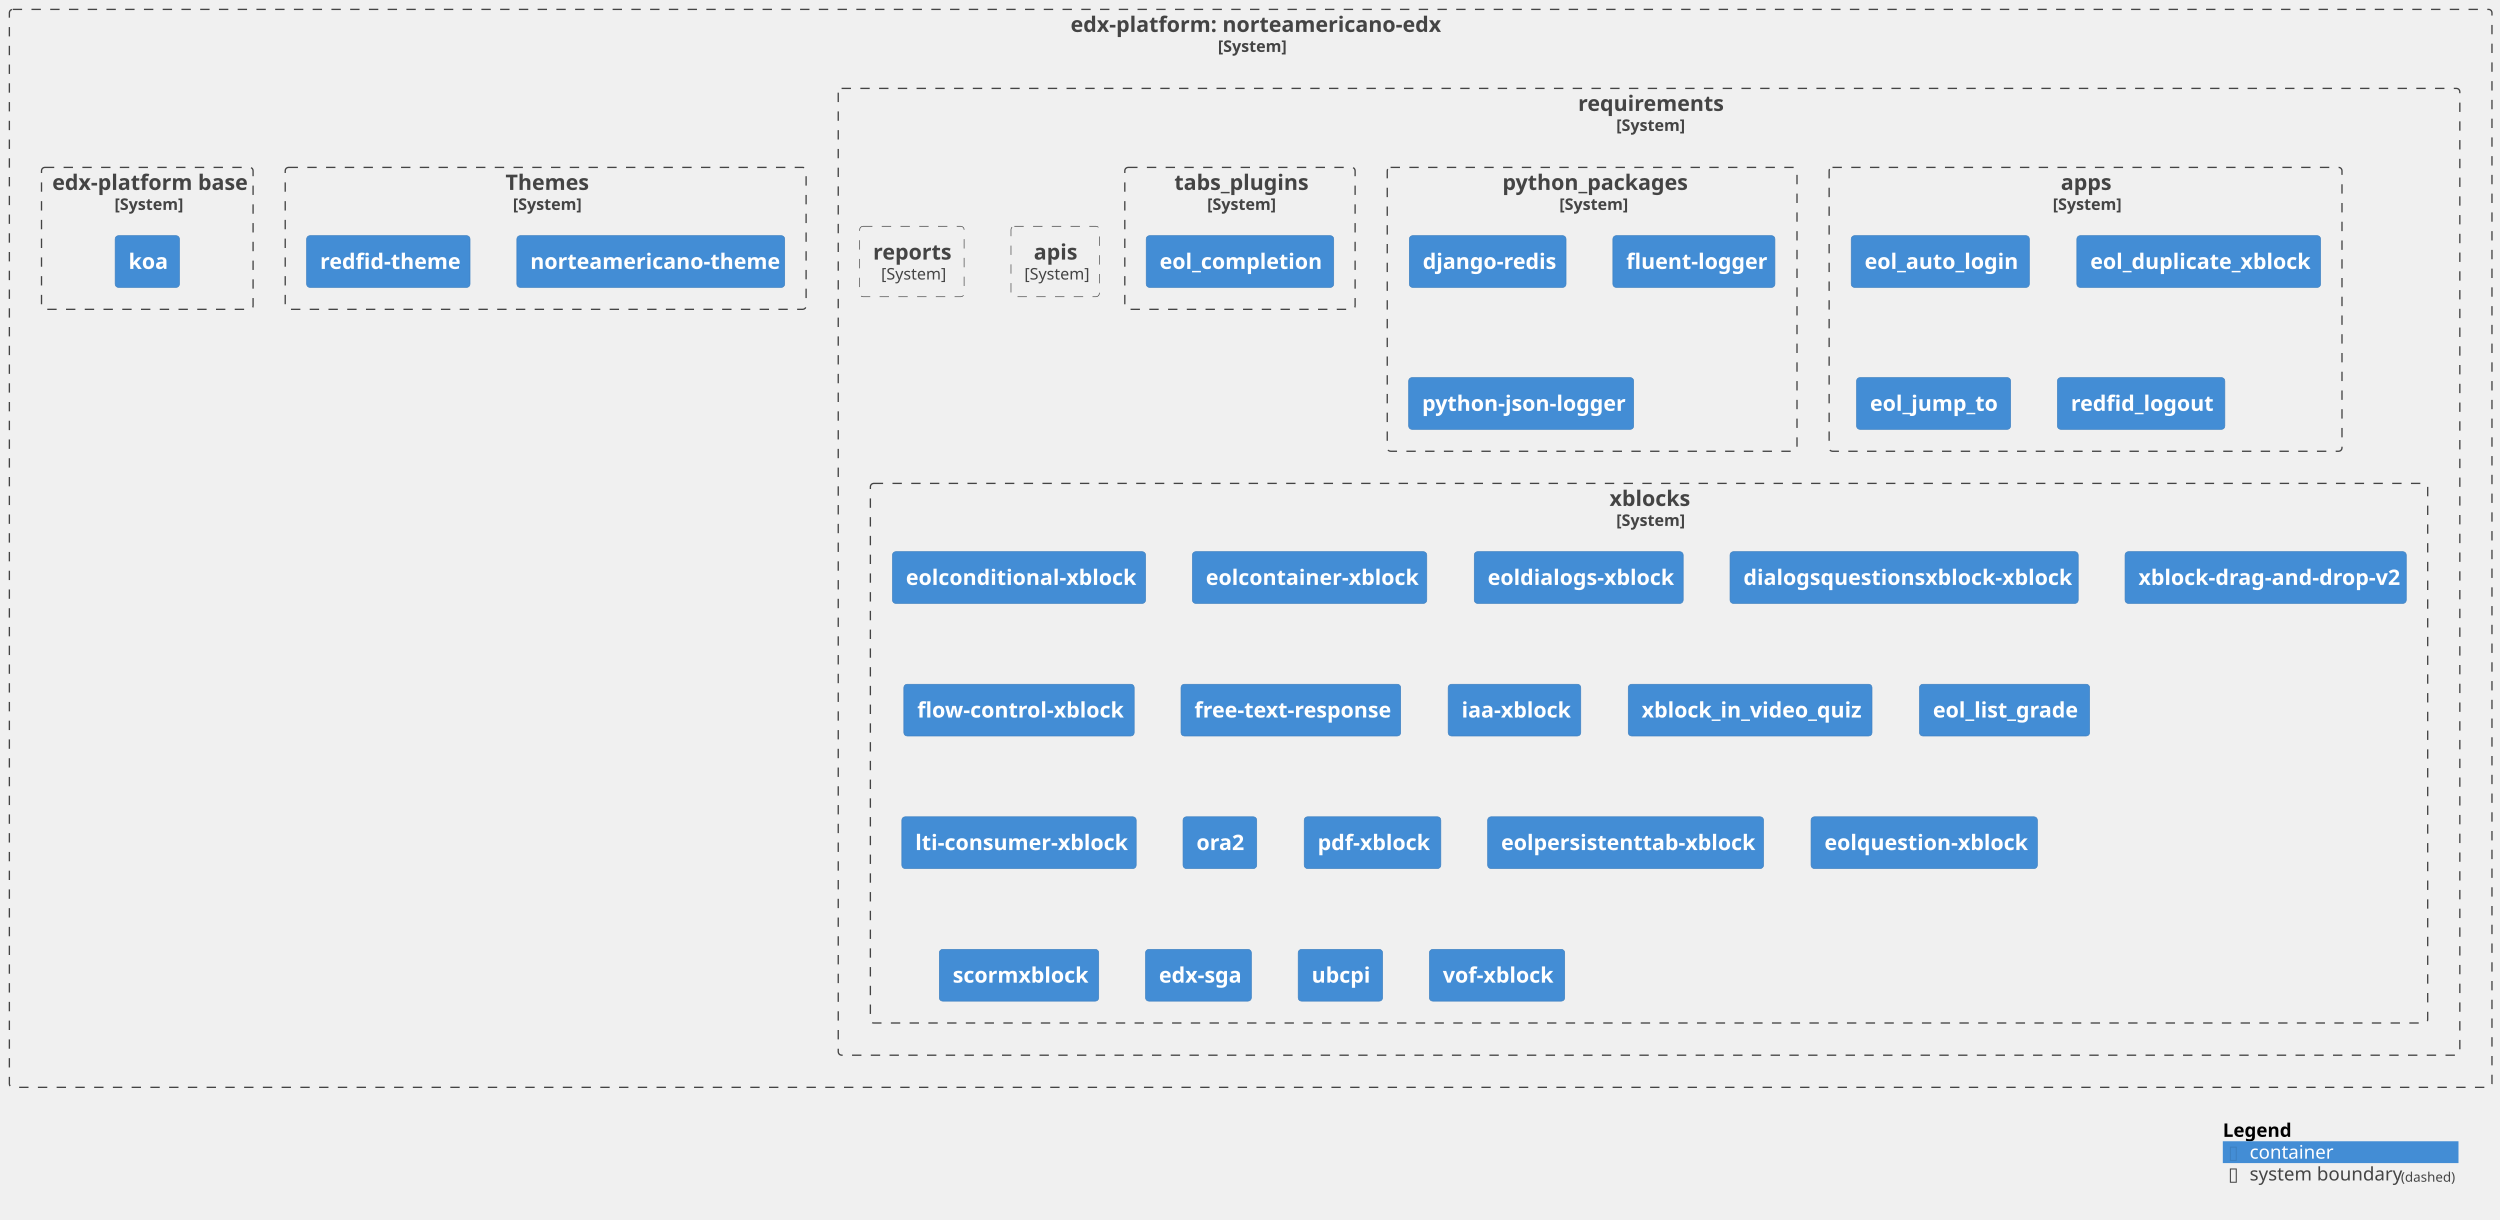
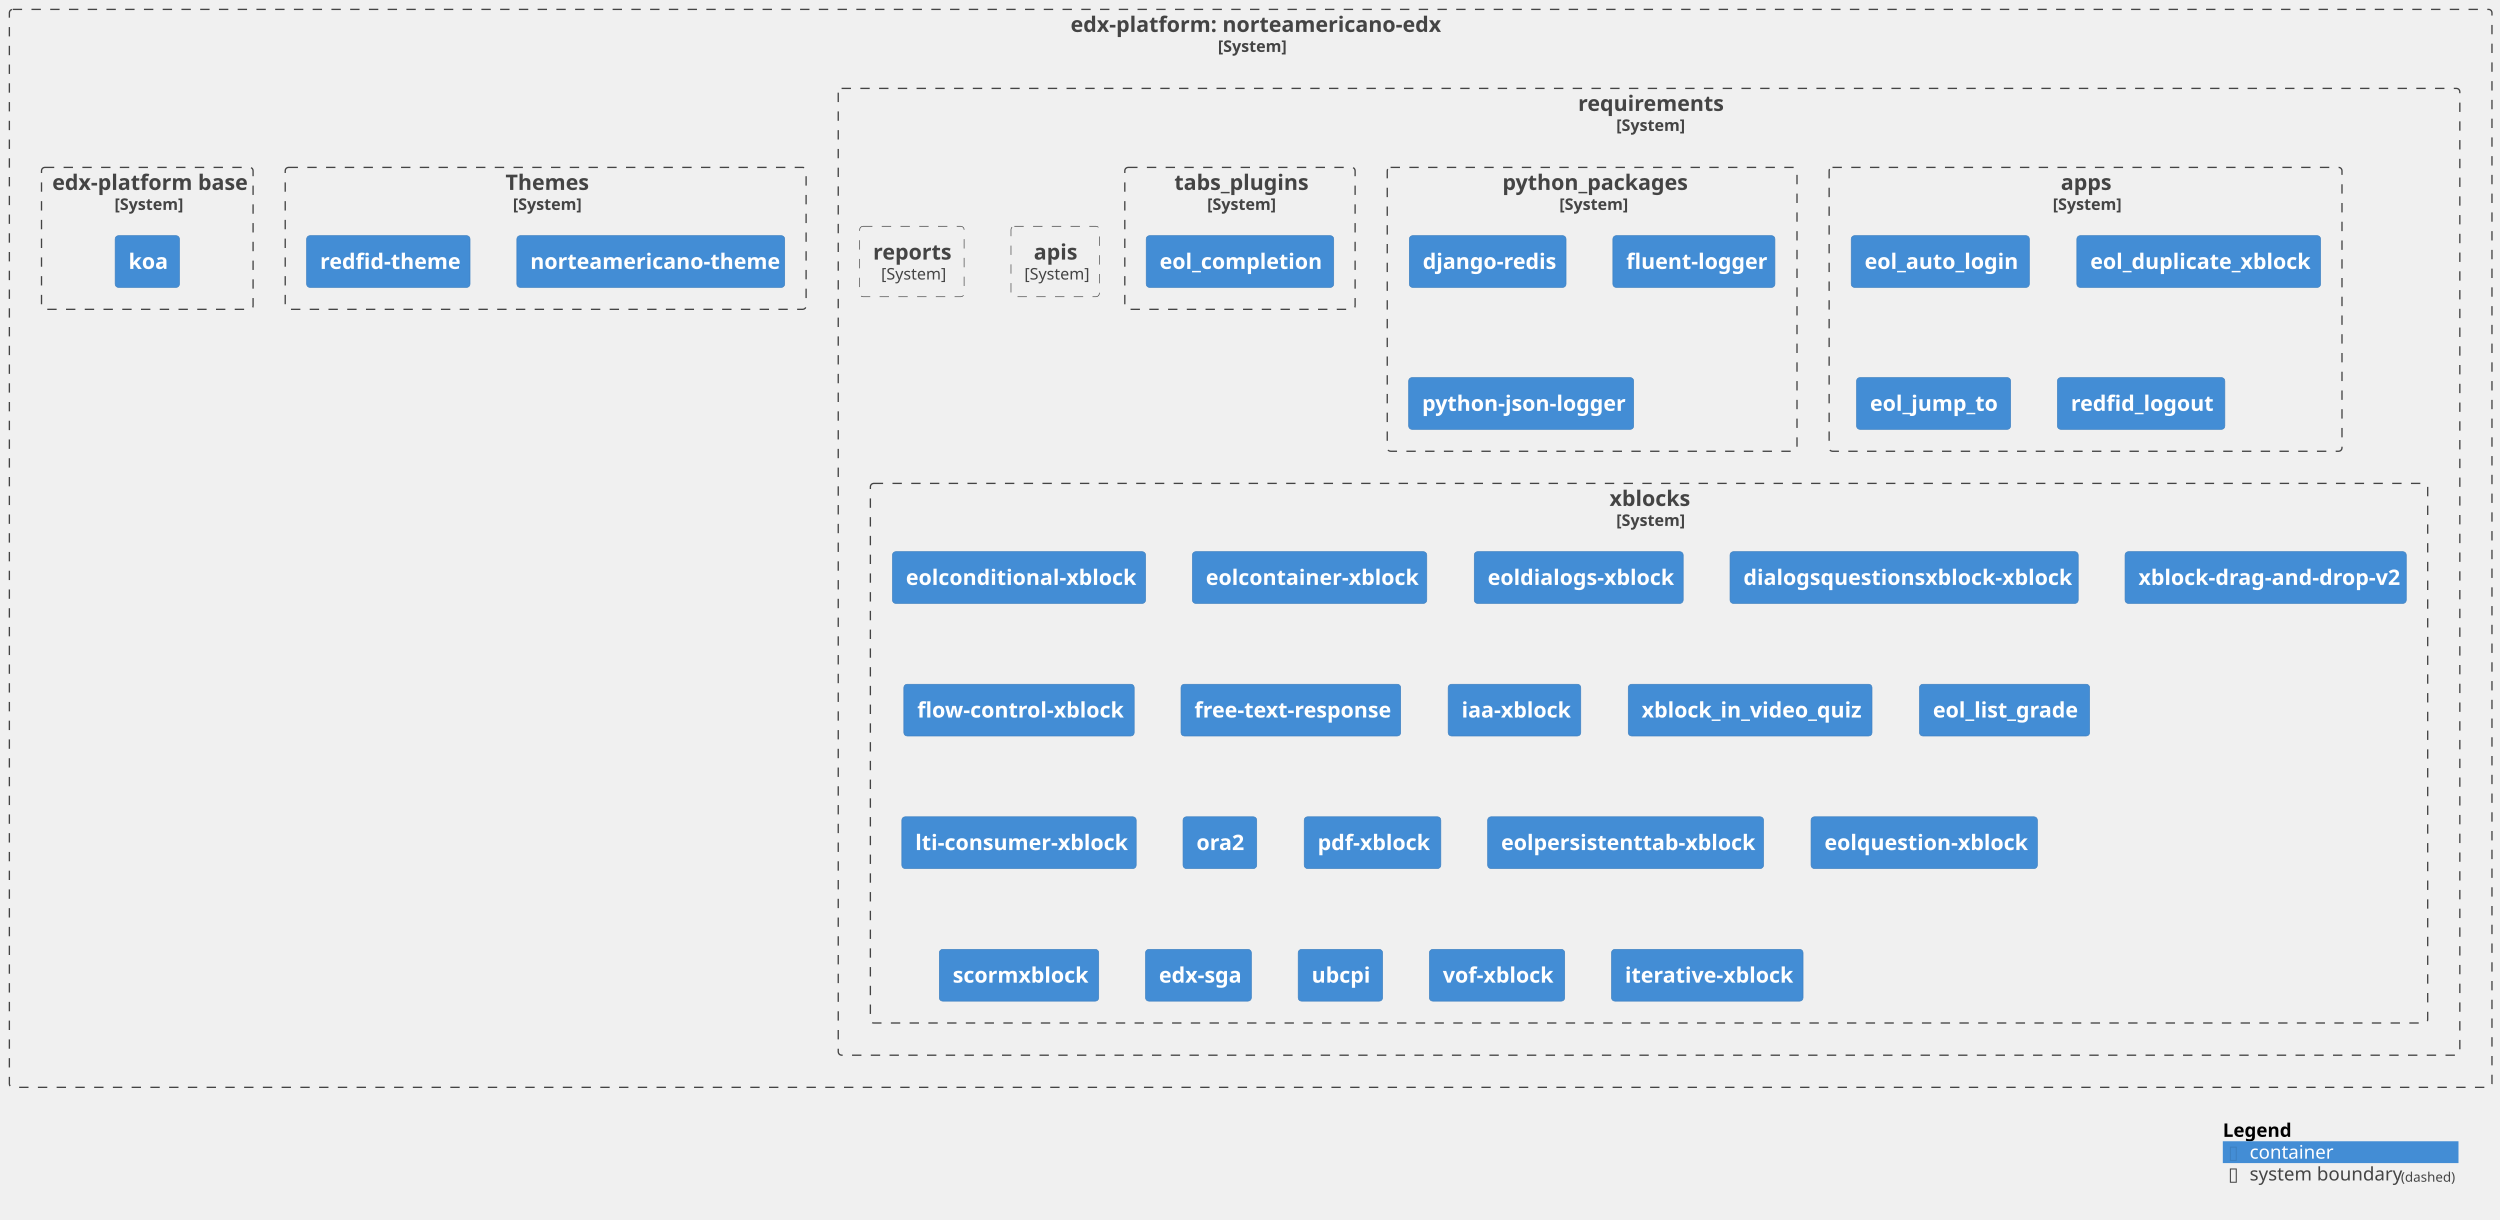
<svg xmlns="http://www.w3.org/2000/svg" xmlns:xlink="http://www.w3.org/1999/xlink" contentStyleType="text/css" height="911px" preserveAspectRatio="none" style="width:1867px;height:911px;background:#FFFFFF;" version="1.1" viewBox="0 0 1867 911" width="1867px" zoomAndPan="magnify">
  <defs />
  <g>
    <g id="cluster_c1">
      <a href="https://github.com/eol-virtuallabx/norteamericano-edx" target="foo" title="https://github.com/eol-virtuallabx/norteamericano-edx" xlink:actuate="onRequest" xlink:href="https://github.com/eol-virtuallabx/norteamericano-edx" xlink:show="new" xlink:title="https://github.com/eol-virtuallabx/norteamericano-edx" xlink:type="simple">
        <rect fill="none" height="805" rx="2.5" ry="2.5" style="stroke:#444444;stroke-width:1.0;stroke-dasharray:7.0,7.0;" width="1854" x="7" y="7" />
        <text fill="#444444" font-family="sans-serif" font-size="16" font-weight="bold" lengthAdjust="spacing" textLength="269" x="799.5" y="23.852">edx-platform: norteamericano-edx</text>
        <text fill="#444444" font-family="sans-serif" font-size="12" font-weight="bold" lengthAdjust="spacing" textLength="49" x="909.5" y="38.764">[System]</text>
      </a>
    </g>
    <g id="cluster_c2">
      <a href="https://github.com/eol-virtuallabx/norteamericano-edx/blob/master/requirements/" target="foo" title="https://github.com/eol-virtuallabx/norteamericano-edx/blob/master/requirements/" xlink:actuate="onRequest" xlink:href="https://github.com/eol-virtuallabx/norteamericano-edx/blob/master/requirements/" xlink:show="new" xlink:title="https://github.com/eol-virtuallabx/norteamericano-edx/blob/master/requirements/" xlink:type="simple">
        <rect fill="none" height="722" rx="2.5" ry="2.5" style="stroke:#444444;stroke-width:1.0;stroke-dasharray:7.0,7.0;" width="1211" x="626" y="66" />
        <text fill="#444444" font-family="sans-serif" font-size="16" font-weight="bold" lengthAdjust="spacing" textLength="106" x="1178.5" y="82.852">requirements</text>
        <text fill="#444444" font-family="sans-serif" font-size="12" font-weight="bold" lengthAdjust="spacing" textLength="49" x="1207" y="97.764">[System]</text>
      </a>
    </g>
    <g id="cluster_apps">
      <a href="https://github.com/eol-virtuallabx/norteamericano-edx/blob/master/requirements/apps.txt" target="foo" title="https://github.com/eol-virtuallabx/norteamericano-edx/blob/master/requirements/apps.txt" xlink:actuate="onRequest" xlink:href="https://github.com/eol-virtuallabx/norteamericano-edx/blob/master/requirements/apps.txt" xlink:show="new" xlink:title="https://github.com/eol-virtuallabx/norteamericano-edx/blob/master/requirements/apps.txt" xlink:type="simple">
        <rect fill="none" height="212" rx="2.5" ry="2.5" style="stroke:#444444;stroke-width:1.0;stroke-dasharray:7.0,7.0;" width="383" x="1366" y="125" />
        <text fill="#444444" font-family="sans-serif" font-size="16" font-weight="bold" lengthAdjust="spacing" textLength="37" x="1539" y="141.852">apps</text>
        <text fill="#444444" font-family="sans-serif" font-size="12" font-weight="bold" lengthAdjust="spacing" textLength="49" x="1533" y="156.764">[System]</text>
      </a>
    </g>
    <g id="cluster_python_packages">
      <a href="https://github.com/eol-virtuallabx/norteamericano-edx/blob/master/requirements/python_packages.txt" target="foo" title="https://github.com/eol-virtuallabx/norteamericano-edx/blob/master/requirements/python_packages.txt" xlink:actuate="onRequest" xlink:href="https://github.com/eol-virtuallabx/norteamericano-edx/blob/master/requirements/python_packages.txt" xlink:show="new" xlink:title="https://github.com/eol-virtuallabx/norteamericano-edx/blob/master/requirements/python_packages.txt" xlink:type="simple">
        <rect fill="none" height="212" rx="2.5" ry="2.5" style="stroke:#444444;stroke-width:1.0;stroke-dasharray:7.0,7.0;" width="306" x="1036" y="125" />
        <text fill="#444444" font-family="sans-serif" font-size="16" font-weight="bold" lengthAdjust="spacing" textLength="134" x="1122" y="141.852">python_packages</text>
        <text fill="#444444" font-family="sans-serif" font-size="12" font-weight="bold" lengthAdjust="spacing" textLength="49" x="1164.5" y="156.764">[System]</text>
      </a>
    </g>
    <g id="cluster_tabs_plugins">
      <a href="https://github.com/eol-virtuallabx/norteamericano-edx/blob/master/requirements/tabs_plugins.txt" target="foo" title="https://github.com/eol-virtuallabx/norteamericano-edx/blob/master/requirements/tabs_plugins.txt" xlink:actuate="onRequest" xlink:href="https://github.com/eol-virtuallabx/norteamericano-edx/blob/master/requirements/tabs_plugins.txt" xlink:show="new" xlink:title="https://github.com/eol-virtuallabx/norteamericano-edx/blob/master/requirements/tabs_plugins.txt" xlink:type="simple">
        <rect fill="none" height="106" rx="2.5" ry="2.5" style="stroke:#444444;stroke-width:1.0;stroke-dasharray:7.0,7.0;" width="172" x="840" y="125" />
        <text fill="#444444" font-family="sans-serif" font-size="16" font-weight="bold" lengthAdjust="spacing" textLength="98" x="877" y="141.852">tabs_plugins</text>
        <text fill="#444444" font-family="sans-serif" font-size="12" font-weight="bold" lengthAdjust="spacing" textLength="49" x="901.5" y="156.764">[System]</text>
      </a>
    </g>
    <g id="cluster_xblocks">
      <a href="https://github.com/eol-virtuallabx/norteamericano-edx/blob/master/requirements/xblocks.txt" target="foo" title="https://github.com/eol-virtuallabx/norteamericano-edx/blob/master/requirements/xblocks.txt" xlink:actuate="onRequest" xlink:href="https://github.com/eol-virtuallabx/norteamericano-edx/blob/master/requirements/xblocks.txt" xlink:show="new" xlink:title="https://github.com/eol-virtuallabx/norteamericano-edx/blob/master/requirements/xblocks.txt" xlink:type="simple">
        <rect fill="none" height="403" rx="2.5" ry="2.5" style="stroke:#444444;stroke-width:1.0;stroke-dasharray:7.0,7.0;" width="1163" x="650" y="361" />
        <text fill="#444444" font-family="sans-serif" font-size="16" font-weight="bold" lengthAdjust="spacing" textLength="59" x="1202" y="377.852">xblocks</text>
        <text fill="#444444" font-family="sans-serif" font-size="12" font-weight="bold" lengthAdjust="spacing" textLength="49" x="1207" y="392.764">[System]</text>
      </a>
    </g>
    <g id="cluster_theme">
      <a href="https://github.com/eol-virtuallabx/norteamericano-edx/blob/master/themes/" target="foo" title="https://github.com/eol-virtuallabx/norteamericano-edx/blob/master/themes/" xlink:actuate="onRequest" xlink:href="https://github.com/eol-virtuallabx/norteamericano-edx/blob/master/themes/" xlink:show="new" xlink:title="https://github.com/eol-virtuallabx/norteamericano-edx/blob/master/themes/" xlink:type="simple">
        <rect fill="none" height="106" rx="2.5" ry="2.5" style="stroke:#444444;stroke-width:1.0;stroke-dasharray:7.0,7.0;" width="389" x="213" y="125" />
        <text fill="#444444" font-family="sans-serif" font-size="16" font-weight="bold" lengthAdjust="spacing" textLength="60" x="377.5" y="141.852">Themes</text>
        <text fill="#444444" font-family="sans-serif" font-size="12" font-weight="bold" lengthAdjust="spacing" textLength="49" x="383" y="156.764">[System]</text>
      </a>
    </g>
    <g id="cluster_dockerfile">
      <a href="https://github.com/eol-virtuallabx/norteamericano-edx/blob/master/Dockerfile" target="foo" title="https://github.com/eol-virtuallabx/norteamericano-edx/blob/master/Dockerfile" xlink:actuate="onRequest" xlink:href="https://github.com/eol-virtuallabx/norteamericano-edx/blob/master/Dockerfile" xlink:show="new" xlink:title="https://github.com/eol-virtuallabx/norteamericano-edx/blob/master/Dockerfile" xlink:type="simple">
        <rect fill="none" height="106" rx="2.5" ry="2.5" style="stroke:#444444;stroke-width:1.0;stroke-dasharray:7.0,7.0;" width="158" x="31" y="125" />
        <text fill="#444444" font-family="sans-serif" font-size="16" font-weight="bold" lengthAdjust="spacing" textLength="142" x="39" y="141.852">edx-platform base</text>
        <text fill="#444444" font-family="sans-serif" font-size="12" font-weight="bold" lengthAdjust="spacing" textLength="49" x="85.5" y="156.764">[System]</text>
      </a>
    </g>
    <g id="elem_apis">
      <a href="https://github.com/eol-virtuallabx/norteamericano-edx/blob/master/requirements/apis.txt" target="foo" title="https://github.com/eol-virtuallabx/norteamericano-edx/blob/master/requirements/apis.txt" xlink:actuate="onRequest" xlink:href="https://github.com/eol-virtuallabx/norteamericano-edx/blob/master/requirements/apis.txt" xlink:show="new" xlink:title="https://github.com/eol-virtuallabx/norteamericano-edx/blob/master/requirements/apis.txt" xlink:type="simple">
        <rect fill="none" height="52.594" rx="2.5" ry="2.5" style="stroke:#444444;stroke-width:0.5;stroke-dasharray:7.0,7.0;" width="66" x="755" y="169" />
        <text fill="#444444" font-family="sans-serif" font-size="16" font-weight="bold" lengthAdjust="spacing" textLength="32" x="772" y="193.852">apis</text>
        <text fill="#444444" font-family="sans-serif" font-size="12" lengthAdjust="spacing" textLength="46" x="765" y="208.764">[System]</text>
      </a>
    </g>
    <g id="elem_apps1">
      <a href="https://github.com/eol-uchile/eol_auto_login" target="foo" title="https://github.com/eol-uchile/eol_auto_login" xlink:actuate="onRequest" xlink:href="https://github.com/eol-uchile/eol_auto_login" xlink:show="new" xlink:title="https://github.com/eol-uchile/eol_auto_login" xlink:type="simple">
        <rect fill="#438DD5" height="38.625" rx="2.5" ry="2.5" style="stroke:#3C7FC0;stroke-width:0.5;" width="133" x="1382.5" y="176" />
        <text fill="#FFFFFF" font-family="sans-serif" font-size="16" font-weight="bold" lengthAdjust="spacing" textLength="113" x="1392.5" y="200.852">eol_auto_login</text>
      </a>
    </g>
    <g id="elem_apps2">
      <a href="https://github.com/eol-uchile/eol_duplicate_xblock" target="foo" title="https://github.com/eol-uchile/eol_duplicate_xblock" xlink:actuate="onRequest" xlink:href="https://github.com/eol-uchile/eol_duplicate_xblock" xlink:show="new" xlink:title="https://github.com/eol-uchile/eol_duplicate_xblock" xlink:type="simple">
        <rect fill="#438DD5" height="38.625" rx="2.5" ry="2.5" style="stroke:#3C7FC0;stroke-width:0.5;" width="182" x="1551" y="176" />
        <text fill="#FFFFFF" font-family="sans-serif" font-size="16" font-weight="bold" lengthAdjust="spacing" textLength="162" x="1561" y="200.852">eol_duplicate_xblock</text>
      </a>
    </g>
    <g id="elem_apps3">
      <a href="https://github.com/eol-uchile/eol_jump_to" target="foo" title="https://github.com/eol-uchile/eol_jump_to" xlink:actuate="onRequest" xlink:href="https://github.com/eol-uchile/eol_jump_to" xlink:show="new" xlink:title="https://github.com/eol-uchile/eol_jump_to" xlink:type="simple">
        <rect fill="#438DD5" height="38.625" rx="2.5" ry="2.5" style="stroke:#3C7FC0;stroke-width:0.5;" width="115" x="1386.5" y="282" />
        <text fill="#FFFFFF" font-family="sans-serif" font-size="16" font-weight="bold" lengthAdjust="spacing" textLength="95" x="1396.5" y="306.852">eol_jump_to</text>
      </a>
    </g>
    <g id="elem_apps4">
      <a href="https://github.com/eol-uchile/redfid_logout" target="foo" title="https://github.com/eol-uchile/redfid_logout" xlink:actuate="onRequest" xlink:href="https://github.com/eol-uchile/redfid_logout" xlink:show="new" xlink:title="https://github.com/eol-uchile/redfid_logout" xlink:type="simple">
        <rect fill="#438DD5" height="38.625" rx="2.5" ry="2.5" style="stroke:#3C7FC0;stroke-width:0.5;" width="125" x="1536.5" y="282" />
        <text fill="#FFFFFF" font-family="sans-serif" font-size="16" font-weight="bold" lengthAdjust="spacing" textLength="105" x="1546.5" y="306.852">redfid_logout</text>
      </a>
    </g>
    <g id="elem_python_packages1">
      <rect fill="#438DD5" height="38.625" rx="2.5" ry="2.5" style="stroke:#3C7FC0;stroke-width:0.5;" width="117" x="1052.5" y="176" />
      <text fill="#FFFFFF" font-family="sans-serif" font-size="16" font-weight="bold" lengthAdjust="spacing" textLength="97" x="1062.5" y="200.852">django-redis</text>
    </g>
    <g id="elem_python_packages2">
      <rect fill="#438DD5" height="38.625" rx="2.5" ry="2.5" style="stroke:#3C7FC0;stroke-width:0.5;" width="121" x="1204.5" y="176" />
      <text fill="#FFFFFF" font-family="sans-serif" font-size="16" font-weight="bold" lengthAdjust="spacing" textLength="101" x="1214.5" y="200.852">fluent-logger</text>
    </g>
    <g id="elem_python_packages3">
      <rect fill="#438DD5" height="38.625" rx="2.5" ry="2.5" style="stroke:#3C7FC0;stroke-width:0.5;" width="168" x="1052" y="282" />
      <text fill="#FFFFFF" font-family="sans-serif" font-size="16" font-weight="bold" lengthAdjust="spacing" textLength="148" x="1062" y="306.852">python-json-logger</text>
    </g>
    <g id="elem_reports">
      <a href="https://github.com/eol-virtuallabx/norteamericano-edx/blob/master/requirements/reports.txt" target="foo" title="https://github.com/eol-virtuallabx/norteamericano-edx/blob/master/requirements/reports.txt" xlink:actuate="onRequest" xlink:href="https://github.com/eol-virtuallabx/norteamericano-edx/blob/master/requirements/reports.txt" xlink:show="new" xlink:title="https://github.com/eol-virtuallabx/norteamericano-edx/blob/master/requirements/reports.txt" xlink:type="simple">
        <rect fill="none" height="52.594" rx="2.5" ry="2.5" style="stroke:#444444;stroke-width:0.5;stroke-dasharray:7.0,7.0;" width="78" x="642" y="169" />
        <text fill="#444444" font-family="sans-serif" font-size="16" font-weight="bold" lengthAdjust="spacing" textLength="58" x="652" y="193.852">reports</text>
        <text fill="#444444" font-family="sans-serif" font-size="12" lengthAdjust="spacing" textLength="46" x="658" y="208.764">[System]</text>
      </a>
    </g>
    <g id="elem_tabs_plugins1">
      <a href="https://github.com/eol-uchile/eol_completion" target="foo" title="https://github.com/eol-uchile/eol_completion" xlink:actuate="onRequest" xlink:href="https://github.com/eol-uchile/eol_completion" xlink:show="new" xlink:title="https://github.com/eol-uchile/eol_completion" xlink:type="simple">
        <rect fill="#438DD5" height="38.625" rx="2.5" ry="2.5" style="stroke:#3C7FC0;stroke-width:0.5;" width="140" x="856" y="176" />
        <text fill="#FFFFFF" font-family="sans-serif" font-size="16" font-weight="bold" lengthAdjust="spacing" textLength="120" x="866" y="200.852">eol_completion</text>
      </a>
    </g>
    <g id="elem_xblocks1">
      <a href="https://github.com/eol-uchile/eol-conditional-xblock.git" target="foo" title="https://github.com/eol-uchile/eol-conditional-xblock.git" xlink:actuate="onRequest" xlink:href="https://github.com/eol-uchile/eol-conditional-xblock.git" xlink:show="new" xlink:title="https://github.com/eol-uchile/eol-conditional-xblock.git" xlink:type="simple">
        <rect fill="#438DD5" height="38.625" rx="2.5" ry="2.5" style="stroke:#3C7FC0;stroke-width:0.5;" width="189" x="666.5" y="412" />
        <text fill="#FFFFFF" font-family="sans-serif" font-size="16" font-weight="bold" lengthAdjust="spacing" textLength="169" x="676.5" y="436.852">eolconditional-xblock</text>
      </a>
    </g>
    <g id="elem_xblocks2">
      <a href="https://github.com/eol-uchile/eol-container-xblock.git" target="foo" title="https://github.com/eol-uchile/eol-container-xblock.git" xlink:actuate="onRequest" xlink:href="https://github.com/eol-uchile/eol-container-xblock.git" xlink:show="new" xlink:title="https://github.com/eol-uchile/eol-container-xblock.git" xlink:type="simple">
        <rect fill="#438DD5" height="38.625" rx="2.5" ry="2.5" style="stroke:#3C7FC0;stroke-width:0.5;" width="175" x="890.5" y="412" />
        <text fill="#FFFFFF" font-family="sans-serif" font-size="16" font-weight="bold" lengthAdjust="spacing" textLength="155" x="900.5" y="436.852">eolcontainer-xblock</text>
      </a>
    </g>
    <g id="elem_xblocks3">
      <a href="https://github.com/eol-uchile/eol-dialogs-xblock.git" target="foo" title="https://github.com/eol-uchile/eol-dialogs-xblock.git" xlink:actuate="onRequest" xlink:href="https://github.com/eol-uchile/eol-dialogs-xblock.git" xlink:show="new" xlink:title="https://github.com/eol-uchile/eol-dialogs-xblock.git" xlink:type="simple">
        <rect fill="#438DD5" height="38.625" rx="2.5" ry="2.5" style="stroke:#3C7FC0;stroke-width:0.5;" width="156" x="1101" y="412" />
        <text fill="#FFFFFF" font-family="sans-serif" font-size="16" font-weight="bold" lengthAdjust="spacing" textLength="136" x="1111" y="436.852">eoldialogs-xblock</text>
      </a>
    </g>
    <g id="elem_xblocks4">
      <a href="https://github.com/eol-uchile/eol-dialogs-question-xblock" target="foo" title="https://github.com/eol-uchile/eol-dialogs-question-xblock" xlink:actuate="onRequest" xlink:href="https://github.com/eol-uchile/eol-dialogs-question-xblock" xlink:show="new" xlink:title="https://github.com/eol-uchile/eol-dialogs-question-xblock" xlink:type="simple">
        <rect fill="#438DD5" height="38.625" rx="2.5" ry="2.5" style="stroke:#3C7FC0;stroke-width:0.5;" width="260" x="1292" y="412" />
        <text fill="#FFFFFF" font-family="sans-serif" font-size="16" font-weight="bold" lengthAdjust="spacing" textLength="240" x="1302" y="436.852">dialogsquestionsxblock-xblock</text>
      </a>
    </g>
    <g id="elem_xblocks5">
      <a href="https://github.com/eol-uchile/xblock-drag-and-drop-v2" target="foo" title="https://github.com/eol-uchile/xblock-drag-and-drop-v2" xlink:actuate="onRequest" xlink:href="https://github.com/eol-uchile/xblock-drag-and-drop-v2" xlink:show="new" xlink:title="https://github.com/eol-uchile/xblock-drag-and-drop-v2" xlink:type="simple">
        <rect fill="#438DD5" height="38.625" rx="2.5" ry="2.5" style="stroke:#3C7FC0;stroke-width:0.5;" width="210" x="1587" y="412" />
        <text fill="#FFFFFF" font-family="sans-serif" font-size="16" font-weight="bold" lengthAdjust="spacing" textLength="190" x="1597" y="436.852">xblock-drag-and-drop-v2</text>
      </a>
    </g>
    <g id="elem_xblocks6">
      <a href="https://github.com/eol-uchile/flow-control-xblock" target="foo" title="https://github.com/eol-uchile/flow-control-xblock" xlink:actuate="onRequest" xlink:href="https://github.com/eol-uchile/flow-control-xblock" xlink:show="new" xlink:title="https://github.com/eol-uchile/flow-control-xblock" xlink:type="simple">
        <rect fill="#438DD5" height="38.625" rx="2.5" ry="2.5" style="stroke:#3C7FC0;stroke-width:0.5;" width="172" x="675" y="511" />
        <text fill="#FFFFFF" font-family="sans-serif" font-size="16" font-weight="bold" lengthAdjust="spacing" textLength="152" x="685" y="535.852">flow-control-xblock</text>
      </a>
    </g>
    <g id="elem_xblocks7">
      <a href="https://github.com/eol-uchile/free-text-response" target="foo" title="https://github.com/eol-uchile/free-text-response" xlink:actuate="onRequest" xlink:href="https://github.com/eol-uchile/free-text-response" xlink:show="new" xlink:title="https://github.com/eol-uchile/free-text-response" xlink:type="simple">
        <rect fill="#438DD5" height="38.625" rx="2.5" ry="2.5" style="stroke:#3C7FC0;stroke-width:0.5;" width="164" x="882" y="511" />
        <text fill="#FFFFFF" font-family="sans-serif" font-size="16" font-weight="bold" lengthAdjust="spacing" textLength="144" x="892" y="535.852">free-text-response</text>
      </a>
    </g>
    <g id="elem_xblocks8">
      <a href="https://github.com/eol-uchile/iaa-xblock" target="foo" title="https://github.com/eol-uchile/iaa-xblock" xlink:actuate="onRequest" xlink:href="https://github.com/eol-uchile/iaa-xblock" xlink:show="new" xlink:title="https://github.com/eol-uchile/iaa-xblock" xlink:type="simple">
        <rect fill="#438DD5" height="38.625" rx="2.5" ry="2.5" style="stroke:#3C7FC0;stroke-width:0.5;" width="99" x="1081.5" y="511" />
        <text fill="#FFFFFF" font-family="sans-serif" font-size="16" font-weight="bold" lengthAdjust="spacing" textLength="79" x="1091.5" y="535.852">iaa-xblock</text>
      </a>
    </g>
    <g id="elem_xblocks9">
      <a href="https://github.com/eol-uchile/xblock-in-video-quiz" target="foo" title="https://github.com/eol-uchile/xblock-in-video-quiz" xlink:actuate="onRequest" xlink:href="https://github.com/eol-uchile/xblock-in-video-quiz" xlink:show="new" xlink:title="https://github.com/eol-uchile/xblock-in-video-quiz" xlink:type="simple">
        <rect fill="#438DD5" height="38.625" rx="2.5" ry="2.5" style="stroke:#3C7FC0;stroke-width:0.5;" width="182" x="1216" y="511" />
        <text fill="#FFFFFF" font-family="sans-serif" font-size="16" font-weight="bold" lengthAdjust="spacing" textLength="162" x="1226" y="535.852">xblock_in_video_quiz</text>
      </a>
    </g>
    <g id="elem_xblocks10">
      <a href="https://github.com/eol-uchile/eol_list_grade" target="foo" title="https://github.com/eol-uchile/eol_list_grade" xlink:actuate="onRequest" xlink:href="https://github.com/eol-uchile/eol_list_grade" xlink:show="new" xlink:title="https://github.com/eol-uchile/eol_list_grade" xlink:type="simple">
        <rect fill="#438DD5" height="38.625" rx="2.5" ry="2.5" style="stroke:#3C7FC0;stroke-width:0.5;" width="127" x="1433.5" y="511" />
        <text fill="#FFFFFF" font-family="sans-serif" font-size="16" font-weight="bold" lengthAdjust="spacing" textLength="107" x="1443.5" y="535.852">eol_list_grade</text>
      </a>
    </g>
    <g id="elem_xblocks11">
      <a href="https://github.com/eol-uchile/xblock-lti-consumer" target="foo" title="https://github.com/eol-uchile/xblock-lti-consumer" xlink:actuate="onRequest" xlink:href="https://github.com/eol-uchile/xblock-lti-consumer" xlink:show="new" xlink:title="https://github.com/eol-uchile/xblock-lti-consumer" xlink:type="simple">
        <rect fill="#438DD5" height="38.625" rx="2.5" ry="2.5" style="stroke:#3C7FC0;stroke-width:0.5;" width="175" x="673.5" y="610" />
        <text fill="#FFFFFF" font-family="sans-serif" font-size="16" font-weight="bold" lengthAdjust="spacing" textLength="155" x="683.5" y="634.852">lti-consumer-xblock</text>
      </a>
    </g>
    <g id="elem_xblocks12">
      <a href="https://github.com/eol-uchile/edx-ora2.git" target="foo" title="https://github.com/eol-uchile/edx-ora2.git" xlink:actuate="onRequest" xlink:href="https://github.com/eol-uchile/edx-ora2.git" xlink:show="new" xlink:title="https://github.com/eol-uchile/edx-ora2.git" xlink:type="simple">
        <rect fill="#438DD5" height="38.625" rx="2.5" ry="2.5" style="stroke:#3C7FC0;stroke-width:0.5;" width="55" x="883.5" y="610" />
        <text fill="#FFFFFF" font-family="sans-serif" font-size="16" font-weight="bold" lengthAdjust="spacing" textLength="35" x="893.5" y="634.852">ora2</text>
      </a>
    </g>
    <g id="elem_xblocks13">
      <a href="https://github.com/eol-uchile/pdfXBlock" target="foo" title="https://github.com/eol-uchile/pdfXBlock" xlink:actuate="onRequest" xlink:href="https://github.com/eol-uchile/pdfXBlock" xlink:show="new" xlink:title="https://github.com/eol-uchile/pdfXBlock" xlink:type="simple">
        <rect fill="#438DD5" height="38.625" rx="2.5" ry="2.5" style="stroke:#3C7FC0;stroke-width:0.5;" width="102" x="974" y="610" />
        <text fill="#FFFFFF" font-family="sans-serif" font-size="16" font-weight="bold" lengthAdjust="spacing" textLength="82" x="984" y="634.852">pdf-xblock</text>
      </a>
    </g>
    <g id="elem_xblocks14">
      <a href="https://github.com/eol-uchile/eol-persistent-tab-xblock" target="foo" title="https://github.com/eol-uchile/eol-persistent-tab-xblock" xlink:actuate="onRequest" xlink:href="https://github.com/eol-uchile/eol-persistent-tab-xblock" xlink:show="new" xlink:title="https://github.com/eol-uchile/eol-persistent-tab-xblock" xlink:type="simple">
        <rect fill="#438DD5" height="38.625" rx="2.5" ry="2.5" style="stroke:#3C7FC0;stroke-width:0.5;" width="206" x="1111" y="610" />
        <text fill="#FFFFFF" font-family="sans-serif" font-size="16" font-weight="bold" lengthAdjust="spacing" textLength="186" x="1121" y="634.852">eolpersistenttab-xblock</text>
      </a>
    </g>
    <g id="elem_xblocks15">
      <a href="https://github.com/eol-uchile/eol-question-xblock.git" target="foo" title="https://github.com/eol-uchile/eol-question-xblock.git" xlink:actuate="onRequest" xlink:href="https://github.com/eol-uchile/eol-question-xblock.git" xlink:show="new" xlink:title="https://github.com/eol-uchile/eol-question-xblock.git" xlink:type="simple">
        <rect fill="#438DD5" height="38.625" rx="2.5" ry="2.5" style="stroke:#3C7FC0;stroke-width:0.5;" width="169" x="1352.5" y="610" />
        <text fill="#FFFFFF" font-family="sans-serif" font-size="16" font-weight="bold" lengthAdjust="spacing" textLength="149" x="1362.5" y="634.852">eolquestion-xblock</text>
      </a>
    </g>
    <g id="elem_xblocks16">
      <a href="https://github.com/eol-uchile/edx_xblock_scorm" target="foo" title="https://github.com/eol-uchile/edx_xblock_scorm" xlink:actuate="onRequest" xlink:href="https://github.com/eol-uchile/edx_xblock_scorm" xlink:show="new" xlink:title="https://github.com/eol-uchile/edx_xblock_scorm" xlink:type="simple">
        <rect fill="#438DD5" height="38.625" rx="2.5" ry="2.5" style="stroke:#3C7FC0;stroke-width:0.5;" width="119" x="701.5" y="709" />
        <text fill="#FFFFFF" font-family="sans-serif" font-size="16" font-weight="bold" lengthAdjust="spacing" textLength="99" x="711.5" y="733.852">scormxblock</text>
      </a>
    </g>
    <g id="elem_xblocks17">
      <a href="https://github.com/eol-uchile/edx-sga" target="foo" title="https://github.com/eol-uchile/edx-sga" xlink:actuate="onRequest" xlink:href="https://github.com/eol-uchile/edx-sga" xlink:show="new" xlink:title="https://github.com/eol-uchile/edx-sga" xlink:type="simple">
        <rect fill="#438DD5" height="38.625" rx="2.5" ry="2.5" style="stroke:#3C7FC0;stroke-width:0.5;" width="79" x="855.5" y="709" />
        <text fill="#FFFFFF" font-family="sans-serif" font-size="16" font-weight="bold" lengthAdjust="spacing" textLength="59" x="865.5" y="733.852">edx-sga</text>
      </a>
    </g>
    <g id="elem_xblocks18">
      <a href="https://github.com/eol-uchile/ubcpi" target="foo" title="https://github.com/eol-uchile/ubcpi" xlink:actuate="onRequest" xlink:href="https://github.com/eol-uchile/ubcpi" xlink:show="new" xlink:title="https://github.com/eol-uchile/ubcpi" xlink:type="simple">
        <rect fill="#438DD5" height="38.625" rx="2.5" ry="2.5" style="stroke:#3C7FC0;stroke-width:0.5;" width="63" x="969.5" y="709" />
        <text fill="#FFFFFF" font-family="sans-serif" font-size="16" font-weight="bold" lengthAdjust="spacing" textLength="43" x="979.5" y="733.852">ubcpi</text>
      </a>
    </g>
    <g id="elem_xblocks19">
      <a href="https://github.com/eol-uchile/eol-vof-xblock.git" target="foo" title="https://github.com/eol-uchile/eol-vof-xblock.git" xlink:actuate="onRequest" xlink:href="https://github.com/eol-uchile/eol-vof-xblock.git" xlink:show="new" xlink:title="https://github.com/eol-uchile/eol-vof-xblock.git" xlink:type="simple">
        <rect fill="#438DD5" height="38.625" rx="2.5" ry="2.5" style="stroke:#3C7FC0;stroke-width:0.5;" width="101" x="1067.5" y="709" />
        <text fill="#FFFFFF" font-family="sans-serif" font-size="16" font-weight="bold" lengthAdjust="spacing" textLength="81" x="1077.5" y="733.852">vof-xblock</text>
+       </a>
+     </g>
+     <g id="elem_xblocks20">
+       <a href="https://github.com/cmmedu/iterative-xblock.git" target="foo" title="https://github.com/cmmedu/iterative-xblock.git" xlink:actuate="onRequest" xlink:href="https://github.com/cmmedu/iterative-xblock.git" xlink:show="new" xlink:title="https://github.com/cmmedu/iterative-xblock.git" xlink:type="simple">
+         <rect fill="#438DD5" height="38.625" rx="2.5" ry="2.5" style="stroke:#3C7FC0;stroke-width:0.5;" width="143" x="1203.5" y="709" />
+         <text fill="#FFFFFF" font-family="sans-serif" font-size="16" font-weight="bold" lengthAdjust="spacing" textLength="123" x="1213.5" y="733.852">iterative-xblock</text>
      </a>
    </g>
    <g id="elem_theme1">
      <a href="https://github.com/eol-virtuallabx/norteamericano-theme" target="foo" title="https://github.com/eol-virtuallabx/norteamericano-theme" xlink:actuate="onRequest" xlink:href="https://github.com/eol-virtuallabx/norteamericano-theme" xlink:show="new" xlink:title="https://github.com/eol-virtuallabx/norteamericano-theme" xlink:type="simple">
        <rect fill="#438DD5" height="38.625" rx="2.5" ry="2.5" style="stroke:#3C7FC0;stroke-width:0.5;" width="200" x="386" y="176" />
        <text fill="#FFFFFF" font-family="sans-serif" font-size="16" font-weight="bold" lengthAdjust="spacing" textLength="180" x="396" y="200.852">norteamericano-theme</text>
      </a>
    </g>
    <g id="elem_theme2">
      <a href="https://github.com/eol-uchile/redfid-theme" target="foo" title="https://github.com/eol-uchile/redfid-theme" xlink:actuate="onRequest" xlink:href="https://github.com/eol-uchile/redfid-theme" xlink:show="new" xlink:title="https://github.com/eol-uchile/redfid-theme" xlink:type="simple">
        <rect fill="#438DD5" height="38.625" rx="2.5" ry="2.5" style="stroke:#3C7FC0;stroke-width:0.5;" width="122" x="229" y="176" />
        <text fill="#FFFFFF" font-family="sans-serif" font-size="16" font-weight="bold" lengthAdjust="spacing" textLength="102" x="239" y="200.852">redfid-theme</text>
      </a>
    </g>
    <g id="elem_dk">
      <a href="https://ghcr.io/eol-virtuallabx/edx-platform:koa" target="foo" title="https://ghcr.io/eol-virtuallabx/edx-platform:koa" xlink:actuate="onRequest" xlink:href="https://ghcr.io/eol-virtuallabx/edx-platform:koa" xlink:show="new" xlink:title="https://ghcr.io/eol-virtuallabx/edx-platform:koa" xlink:type="simple">
        <rect fill="#438DD5" height="38.625" rx="2.5" ry="2.5" style="stroke:#3C7FC0;stroke-width:0.5;" width="48" x="86" y="176" />
        <text fill="#FFFFFF" font-family="sans-serif" font-size="16" font-weight="bold" lengthAdjust="spacing" textLength="28" x="96" y="200.852">koa</text>
      </a>
    </g>
    <rect fill="none" height="16.297" style="stroke:none;stroke-width:1.0;" width="176" x="1660" y="836" />
    <text fill="#000000" font-family="sans-serif" font-size="14" font-weight="bold" lengthAdjust="spacing" textLength="50" x="1660" y="848.995">Legend</text>
    <text fill="#FFFFFF" font-family="sans-serif" font-size="14" lengthAdjust="spacing" textLength="4" x="1710" y="848.995"> </text>
    <rect fill="#438DD5" height="16.297" style="stroke:none;stroke-width:1.0;" width="176" x="1660" y="852.297" />
    <text fill="#3C7FC0" font-family="sans-serif" font-size="14" lengthAdjust="spacing" textLength="8" x="1664" y="865.292">▯</text>
    <text fill="#FFFFFF" font-family="sans-serif" font-size="14" lengthAdjust="spacing" textLength="4" x="1672" y="865.292"> </text>
    <text fill="#FFFFFF" font-family="sans-serif" font-size="14" lengthAdjust="spacing" textLength="60" x="1680" y="865.292">container</text>
    <text fill="#FFFFFF" font-family="sans-serif" font-size="14" lengthAdjust="spacing" textLength="4" x="1744" y="865.292"> </text>
    <rect fill="none" height="16.297" style="stroke:none;stroke-width:1.0;" width="176" x="1660" y="868.594" />
    <text fill="#444444" font-family="sans-serif" font-size="14" lengthAdjust="spacing" textLength="8" x="1664" y="881.589">▯</text>
    <text fill="#FFFFFF" font-family="sans-serif" font-size="14" lengthAdjust="spacing" textLength="4" x="1672" y="881.589"> </text>
    <text fill="#444444" font-family="sans-serif" font-size="14" lengthAdjust="spacing" textLength="109" x="1680" y="881.589">system boundary</text>
    <text fill="#444444" font-family="sans-serif" font-size="10" lengthAdjust="spacing" textLength="39" x="1793" y="882.532">(dashed)</text>
    <text fill="#FFFFFF" font-family="sans-serif" font-size="14" lengthAdjust="spacing" textLength="4" x="1832" y="881.589"> </text>
    <line style="stroke:none;stroke-width:1.0;" x1="1660" x2="1836" y1="836" y2="836" />
    <line style="stroke:none;stroke-width:1.0;" x1="1660" x2="1836" y1="852.297" y2="852.297" />
    <line style="stroke:none;stroke-width:1.0;" x1="1660" x2="1836" y1="868.594" y2="868.594" />
    <line style="stroke:none;stroke-width:1.0;" x1="1660" x2="1836" y1="884.891" y2="884.891" />
    <line style="stroke:none;stroke-width:1.0;" x1="1660" x2="1660" y1="836" y2="884.891" />
    <line style="stroke:none;stroke-width:1.0;" x1="1836" x2="1836" y1="836" y2="884.891" />
  </g>
</svg>
